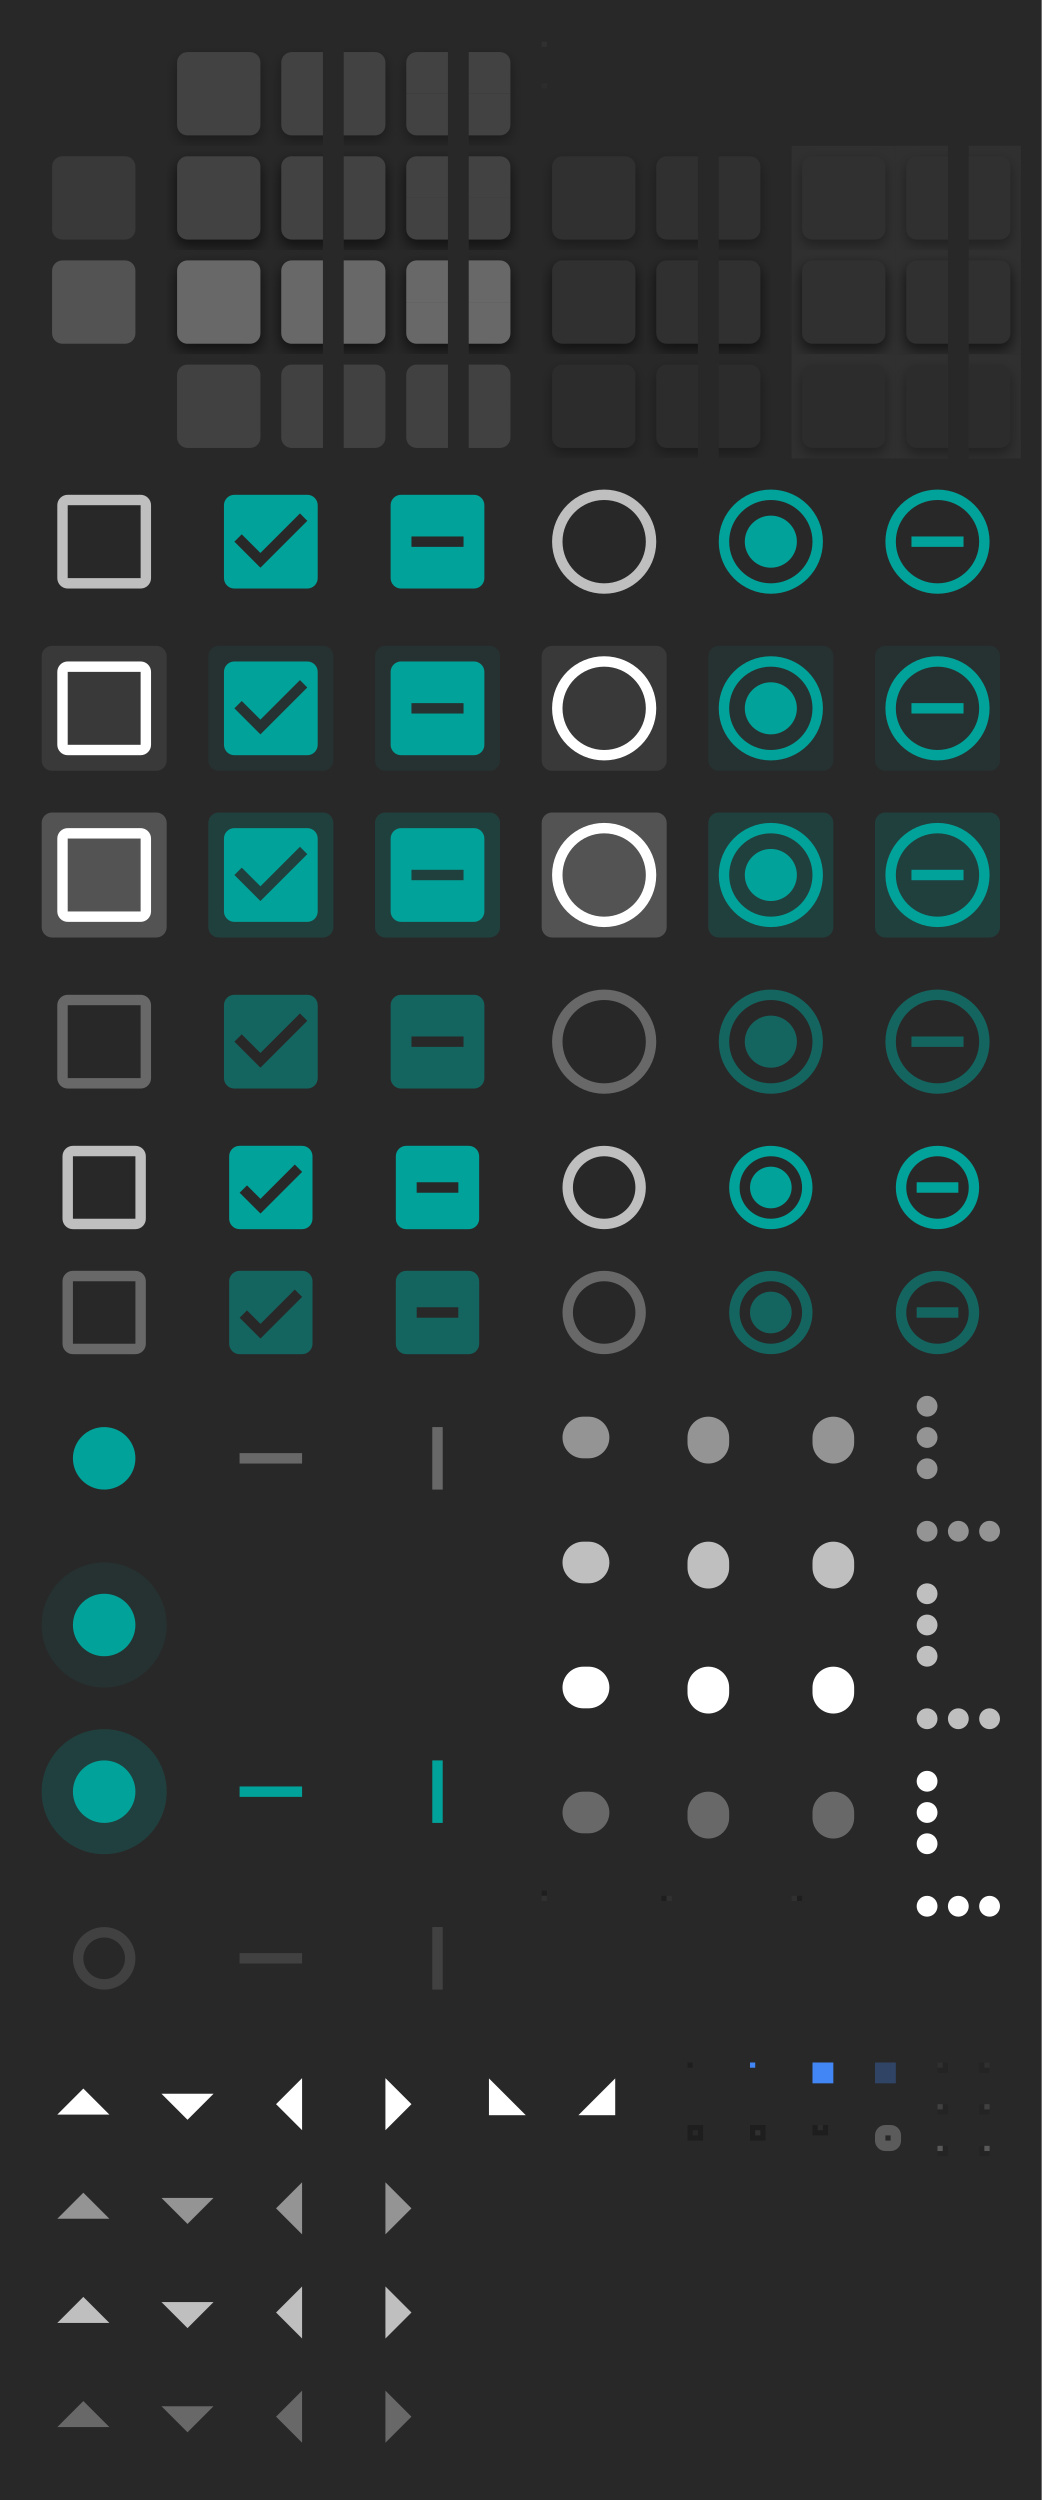
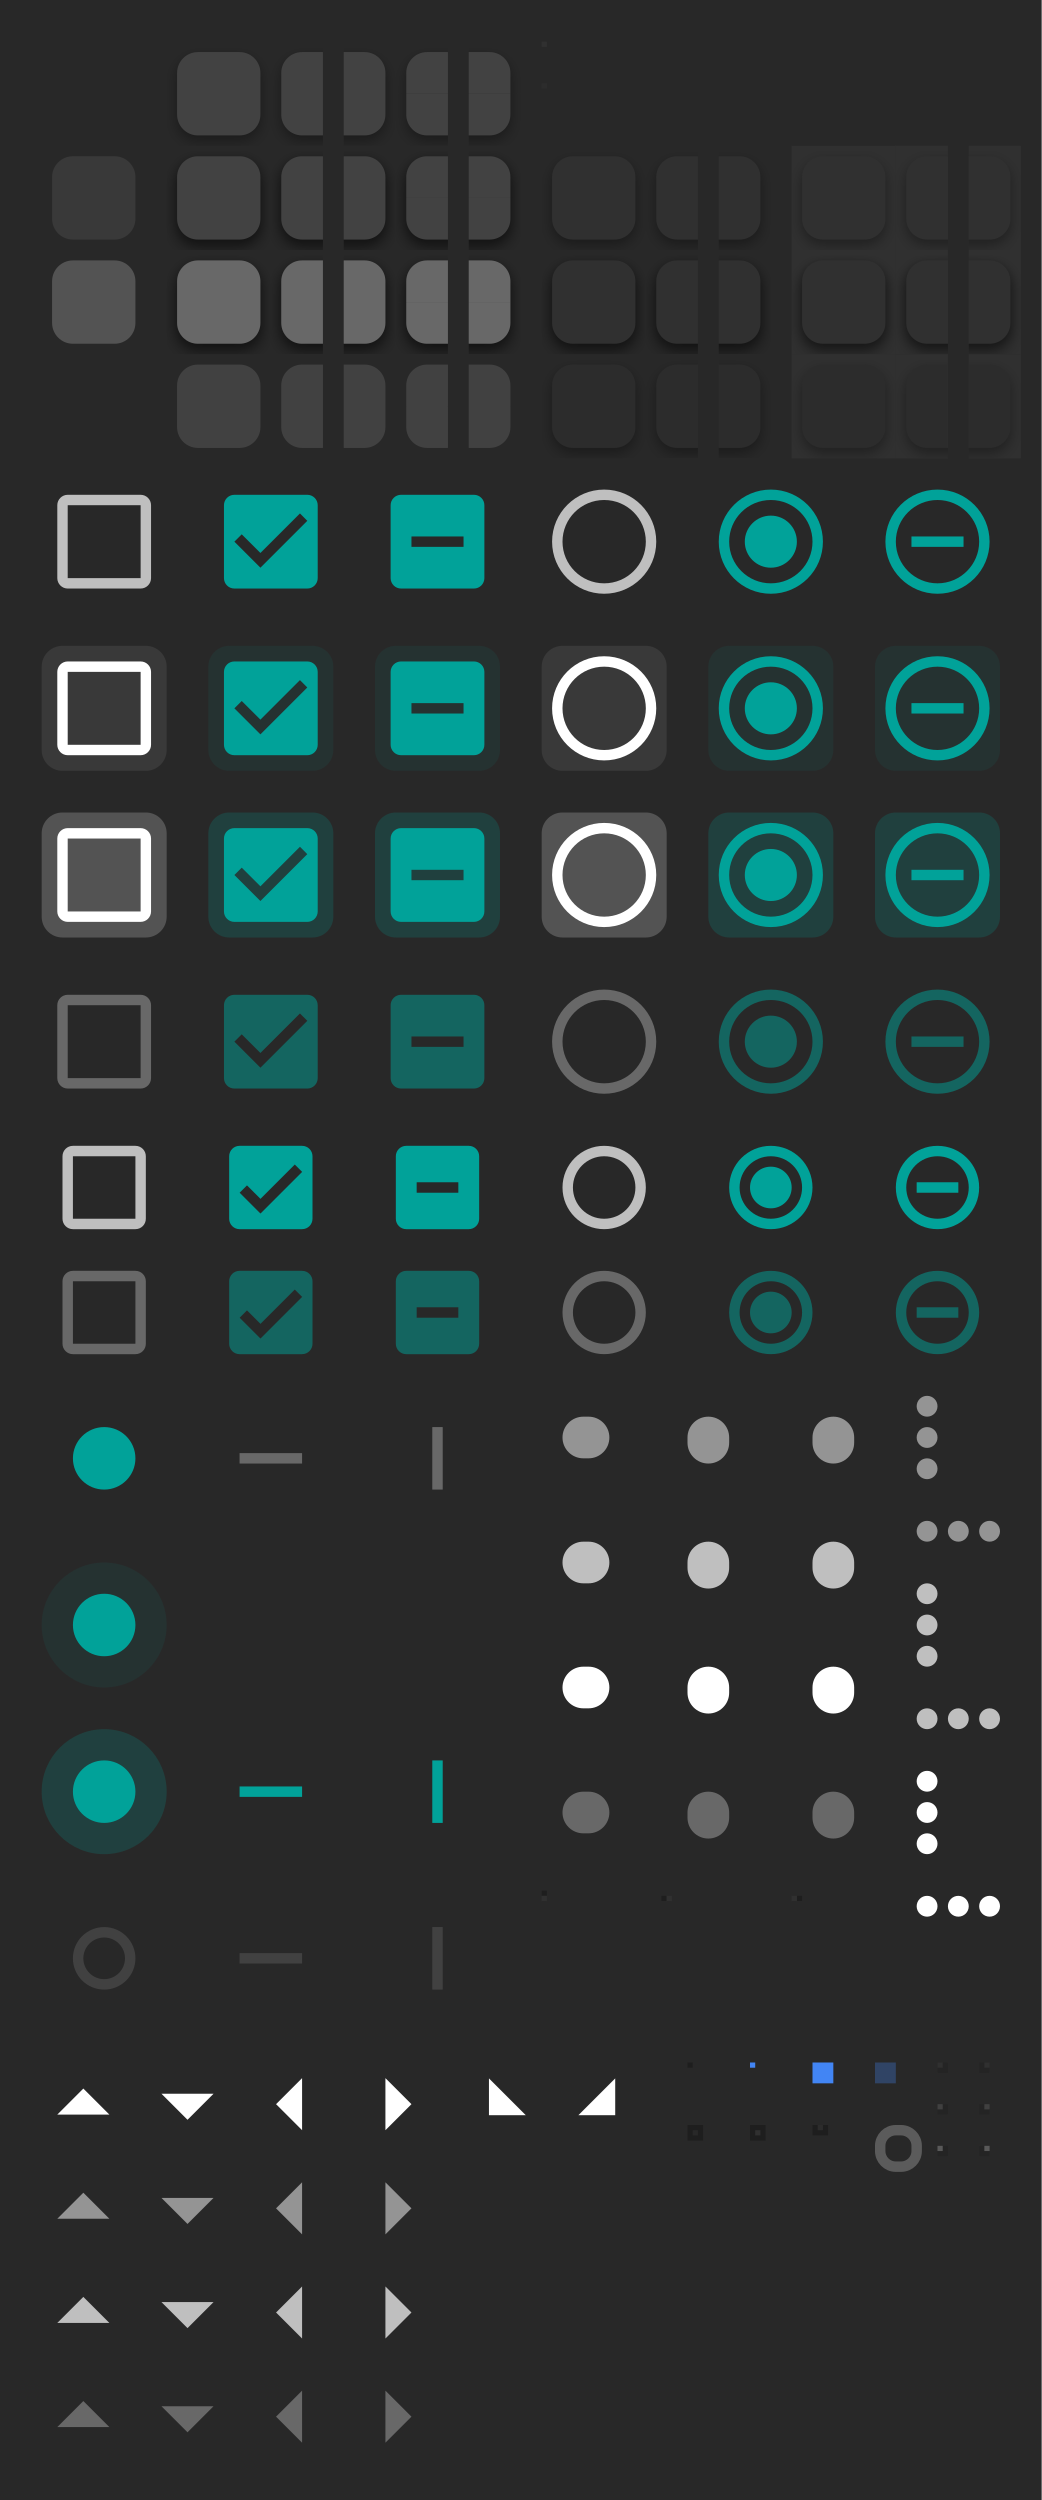
<svg xmlns="http://www.w3.org/2000/svg" xmlns:xlink="http://www.w3.org/1999/xlink" width="200" height="480" viewBox="0 0 200 480">
  <rect width="200" height="480" fill="url(#color-bg)" />
  <defs>
    <linearGradient id="color-fg">
      <stop stop-color="#FFFFFF" />
    </linearGradient>
    <linearGradient id="color-fg-disabled">
      <stop stop-color="#FFFFFF" stop-opacity="0.5" />
    </linearGradient>
    <linearGradient id="color-fg-secondary">
      <stop stop-color="#FFFFFF" stop-opacity="0.7" />
    </linearGradient>
    <linearGradient id="color-fg-secondary-disabled">
      <stop stop-color="#FFFFFF" stop-opacity="0.3" />
    </linearGradient>
    <linearGradient id="color-divider">
      <stop stop-color="#FFFFFF" stop-opacity="0.12" />
    </linearGradient>
    <linearGradient id="color-primary">
      <stop stop-color="#4285F4" />
    </linearGradient>
    <linearGradient id="color-secondary">
      <stop stop-color="#01A299" />
    </linearGradient>
    <linearGradient id="color-secondary-disabled">
      <stop stop-color="#01A299" stop-opacity="0.5" />
    </linearGradient>
    <linearGradient id="color-bg">
      <stop stop-color="#282828" />
    </linearGradient>
    <linearGradient id="color-bg-lighter">
      <stop stop-color="#424242" />
    </linearGradient>
    <linearGradient id="color-base">
      <stop stop-color="#303030" />
    </linearGradient>
    <linearGradient id="color-base-alt">
      <stop stop-color="#2C2C2C" />
    </linearGradient>
    <linearGradient id="color-border">
      <stop stop-color="#000000" stop-opacity="0.26" />
    </linearGradient>
    <filter id="1" color-interpolation-filters="sRGB" x="0" y="0" width="1" height="1">
      <feFlood flood-color="#000000" flood-opacity="0.12" result="flood" />
      <feComposite operator="in" in="flood" in2="SourceGraphic" result="composite1" />
      <feGaussianBlur stdDeviation="1.5" in="composite1" result="blur" />
      <feOffset dx="0" dy="1" result="offset" />
      <feComposite in="SourceGraphic" in2="offset" result="fbSourceGraphic" />
      <feFlood flood-color="#000000" flood-opacity="0.24" result="flood" />
      <feComposite operator="in" in="flood" in2="fbSourceGraphic" result="composite1" />
      <feGaussianBlur stdDeviation="1" in="composite1" result="blur" />
      <feOffset dx="0" dy="1" result="offset" />
      <feComposite in="fbSourceGraphic" in2="offset" result="composite2" />
    </filter>
    <rect id="1x1" width="1" height="1" />
    <rect id="2x2" width="2" height="2" />
    <rect id="4x4" width="4" height="4" />
    <rect id="16x16" width="16" height="16" opacity="0" />
    <rect id="17x17" width="17" height="17" opacity="0" />
    <rect id="24x24" width="24" height="24" opacity="0" />
    <clipPath id="left">
      <rect width="10" height="20" />
    </clipPath>
    <clipPath id="right">
      <rect width="10" height="20" x="10" />
    </clipPath>
    <clipPath id="left-top">
      <rect width="10" height="10" />
    </clipPath>
    <clipPath id="left-bottom">
      <rect width="10" height="10" y="10" />
    </clipPath>
    <clipPath id="right-top">
      <rect width="10" height="10" x="10" />
    </clipPath>
    <clipPath id="right-bottom">
      <rect width="10" height="10" x="10" y="10" />
    </clipPath>
    <g id="base-box">
      <rect width="20" height="20" opacity="0" />
-       <rect x="2" y="2" width="16" height="16" rx="2" ry="2" />
+       <rect x="2" y="2" width="16" height="16" rx="4" />
    </g>
    <use xlink:href="#base-box" id="base-flat-button" fill="url(#color-fg)" opacity="0" />
    <use xlink:href="#base-box" id="base-flat-button-hover" fill="url(#color-fg)" opacity="0.08" />
    <use xlink:href="#base-box" id="base-flat-button-active" fill="url(#color-fg)" opacity="0.2" />
    <use xlink:href="#base-box" id="base-flat-button-disabled" fill="url(#color-fg)" opacity="0" />
    <use xlink:href="#base-box" id="base-button" fill="url(#color-bg-lighter)" filter="url(#1)" />
    <use xlink:href="#base-button" id="base-button-hover" filter="url(#1)" />
    <g id="base-button-active">
      <use xlink:href="#base-button-hover" />
      <use xlink:href="#base-flat-button-active" />
    </g>
    <use xlink:href="#base-box" id="base-button-disabled" fill="url(#color-divider)" />
    <use xlink:href="#1x1" id="base-entry-background" fill="url(#color-base)" />
    <use xlink:href="#1x1" id="base-entry-background-disabled" fill="url(#color-base-alt)" />
    <use xlink:href="#base-box" id="base-entry-box" fill="url(#color-base)" filter="url(#1)" />
    <use xlink:href="#base-entry-box" id="base-entry-box-active" filter="url(#1)" />
    <use xlink:href="#base-box" id="base-entry-box-disabled" fill="url(#color-base-alt)" filter="url(#1)" />
    <rect id="background-fill" width="20" height="20" />
    <g id="base-entry">
      <use xlink:href="#background-fill" />
      <use xlink:href="#base-entry-box" />
    </g>
    <g id="base-entry-active">
      <use xlink:href="#background-fill" />
      <use xlink:href="#base-entry-box-active" />
    </g>
    <g id="base-entry-disabled">
      <use xlink:href="#background-fill" />
      <use xlink:href="#base-entry-box-disabled" />
    </g>
    <use clip-path="url(#left)" xlink:href="#base-button" id="base-combo-rtl-button" />
    <use clip-path="url(#left)" xlink:href="#base-button-hover" id="base-combo-rtl-button-hover" />
    <use clip-path="url(#left)" xlink:href="#base-button-active" id="base-combo-rtl-button-active" />
    <use clip-path="url(#left)" xlink:href="#base-button-disabled" id="base-combo-rtl-button-disabled" />
    <use clip-path="url(#right)" xlink:href="#base-button" id="base-combo-ltr-button" />
    <use clip-path="url(#right)" xlink:href="#base-button-hover" id="base-combo-ltr-button-hover" />
    <use clip-path="url(#right)" xlink:href="#base-button-active" id="base-combo-ltr-button-active" />
    <use clip-path="url(#right)" xlink:href="#base-button-disabled" id="base-combo-ltr-button-disabled" />
    <use clip-path="url(#left-top)" xlink:href="#base-button" id="base-spin-rtl-up" />
    <use clip-path="url(#left-top)" xlink:href="#base-button-hover" id="base-spin-rtl-up-hover" />
    <use clip-path="url(#left-top)" xlink:href="#base-button-active" id="base-spin-rtl-up-active" />
    <use clip-path="url(#left-top)" xlink:href="#base-button-disabled" id="base-spin-rtl-up-disabled" />
    <use clip-path="url(#left-bottom)" xlink:href="#base-button" id="base-spin-rtl-down" />
    <use clip-path="url(#left-bottom)" xlink:href="#base-button-hover" id="base-spin-rtl-down-hover" />
    <use clip-path="url(#left-bottom)" xlink:href="#base-button-active" id="base-spin-rtl-down-active" />
    <use clip-path="url(#left-bottom)" xlink:href="#base-button-disabled" id="base-spin-rtl-down-disabled" />
    <use clip-path="url(#right-top)" xlink:href="#base-button" id="base-spin-ltr-up" />
    <use clip-path="url(#right-top)" xlink:href="#base-button-hover" id="base-spin-ltr-up-hover" />
    <use clip-path="url(#right-top)" xlink:href="#base-button-active" id="base-spin-ltr-up-active" />
    <use clip-path="url(#right-top)" xlink:href="#base-button-disabled" id="base-spin-ltr-up-disabled" />
    <use clip-path="url(#right-bottom)" xlink:href="#base-button" id="base-spin-ltr-down" />
    <use clip-path="url(#right-bottom)" xlink:href="#base-button-hover" id="base-spin-ltr-down-hover" />
    <use clip-path="url(#right-bottom)" xlink:href="#base-button-active" id="base-spin-ltr-down-active" />
    <use clip-path="url(#right-bottom)" xlink:href="#base-button-disabled" id="base-spin-ltr-down-disabled" />
    <use clip-path="url(#left)" xlink:href="#base-entry" id="base-combo-ltr-entry" />
    <use clip-path="url(#left)" xlink:href="#base-entry-active" id="base-combo-ltr-entry-active" />
    <use clip-path="url(#left)" xlink:href="#base-entry-disabled" id="base-combo-ltr-entry-disabled" />
    <use clip-path="url(#right)" xlink:href="#base-entry" id="base-combo-rtl-entry" />
    <use clip-path="url(#right)" xlink:href="#base-entry-active" id="base-combo-rtl-entry-active" />
    <use clip-path="url(#right)" xlink:href="#base-entry-disabled" id="base-combo-rtl-entry-disabled" />
    <path id="checkbox-unchecked-path" d="M19 5v14H5V5h14m0-2H5c-1.1 0-2 .9-2 2v14c0 1.1.9 2 2 2h14c1.1 0 2-.9 2-2V5c0-1.1-.9-2-2-2z" />
    <path id="checkbox-checked-path" d="M19 3H5c-1.11 0-2 .9-2 2v14c0 1.1.89 2 2 2h14c1.11 0 2-.9 2-2V5c0-1.1-.89-2-2-2zm-9 14l-5-5 1.41-1.41L10 14.17l7.59-7.59L19 8l-9 9z" />
    <path id="checkbox-mixed-path" d="M19 3H5c-1.1 0-2 .9-2 2v14c0 1.1.9 2 2 2h14c1.1 0 2-.9 2-2V5c0-1.1-.9-2-2-2zm-2 10H7v-2h10v2z" />
    <path id="radio-unchecked-path" d="M12 2C6.48 2 2 6.48 2 12s4.48 10 10 10 10-4.48 10-10S17.52 2 12 2zm0 18c-4.42 0-8-3.58-8-8s3.58-8 8-8 8 3.58 8 8-3.58 8-8 8z" />
    <path id="radio-checked-path" d="M12 7c-2.76 0-5 2.24-5 5s2.24 5 5 5 5-2.24 5-5-2.24-5-5-5zm0-5C6.48 2 2 6.48 2 12s4.48 10 10 10 10-4.48 10-10S17.52 2 12 2zm0 18c-4.42 0-8-3.58-8-8s3.58-8 8-8 8 3.58 8 8-3.58 8-8 8z" />
    <path id="radio-mixed-path" d="M7 11v2h10v-2H7zm5-9C6.48 2 2 6.48 2 12s4.48 10 10 10 10-4.48 10-10S17.52 2 12 2zm0 18c-4.41 0-8-3.59-8-8s3.59-8 8-8 8 3.59 8 8-3.59 8-8 8z" />
    <path id="menu-checkbox-unchecked-path" d="M2 0a2 2 0 0 0-2 2v12a2 2 0 0 0 2 2h12a2 2 0 0 0 2-2V2a2 2 0 0 0-2-2H2zm0 2h12v12H2V2z" />
    <path id="menu-checkbox-checked-path" d="M2 0a2 2 0 0 0-2 2v12a2 2 0 0 0 2 2h12a2 2 0 0 0 2-2V2a2 2 0 0 0-2-2H2zm10.6 3.59L14.01 5l-8 8-4-4 1.41-1.41 2.59 2.59 6.59-6.59z" />
    <path id="menu-checkbox-mixed-path" d="M2 0a2 2 0 0 0-2 2v12a2 2 0 0 0 2 2h12a2 2 0 0 0 2-2V2a2 2 0 0 0-2-2H2zm2 7h8v2H4V7z" />
    <path id="menu-radio-unchecked-path" d="M8 0a8 8 0 0 0-8 8 8 8 0 0 0 8 8 8 8 0 0 0 8-8 8 8 0 0 0-8-8zm0 2a6 6 0 0 1 6 6 6 6 0 0 1-6 6 6 6 0 0 1-6-6 6 6 0 0 1 6-6z" />
    <path id="menu-radio-checked-path" d="M8 0a8 8 0 0 0-8 8 8 8 0 0 0 8 8 8 8 0 0 0 8-8 8 8 0 0 0-8-8zm0 2a6 6 0 0 1 6 6 6 6 0 0 1-6 6 6 6 0 0 1-6-6 6 6 0 0 1 6-6zm0 2a4 4 0 0 0-4 4 4 4 0 0 0 4 4 4 4 0 0 0 4-4 4 4 0 0 0-4-4z" />
    <path id="menu-radio-mixed-path" d="M8 0a8 8 0 0 0-8 8 8 8 0 0 0 8 8 8 8 0 0 0 8-8 8 8 0 0 0-8-8zm0 2a6 6 0 0 1 6 6 6 6 0 0 1-6 6 6 6 0 0 1-6-6 6 6 0 0 1 6-6zM4 7v2h8V7H4z" />
-     <rect id="button-fill" width="24" height="24" rx="2" ry="2" />
+     <rect id="button-fill" width="24" height="24" rx="4" />
    <g id="base-checkbox-unchecked">
      <use xlink:href="#button-fill" />
      <use xlink:href="#checkbox-unchecked-path" fill-opacity="1" />
    </g>
    <g id="base-checkbox-checked">
      <use xlink:href="#button-fill" />
      <use xlink:href="#checkbox-checked-path" fill-opacity="1" />
    </g>
    <g id="base-checkbox-mixed">
      <use xlink:href="#button-fill" />
      <use xlink:href="#checkbox-mixed-path" fill-opacity="1" />
    </g>
    <g id="base-radio-unchecked">
      <use xlink:href="#button-fill" />
      <use xlink:href="#radio-unchecked-path" fill-opacity="1" />
    </g>
    <g id="base-radio-checked">
      <use xlink:href="#button-fill" />
      <use xlink:href="#radio-checked-path" fill-opacity="1" />
    </g>
    <g id="base-radio-mixed">
      <use xlink:href="#button-fill" />
      <use xlink:href="#radio-mixed-path" fill-opacity="1" />
    </g>
    <g id="base-menu-checkbox-unchecked">
      <use xlink:href="#16x16" />
      <use xlink:href="#menu-checkbox-unchecked-path" />
    </g>
    <g id="base-menu-checkbox-checked">
      <use xlink:href="#16x16" />
      <use xlink:href="#menu-checkbox-checked-path" />
    </g>
    <g id="base-menu-checkbox-mixed">
      <use xlink:href="#16x16" />
      <use xlink:href="#menu-checkbox-mixed-path" />
    </g>
    <g id="base-menu-radio-unchecked">
      <use xlink:href="#16x16" />
      <use xlink:href="#menu-radio-unchecked-path" />
    </g>
    <g id="base-menu-radio-checked">
      <use xlink:href="#16x16" />
      <use xlink:href="#menu-radio-checked-path" />
    </g>
    <g id="base-menu-radio-mixed">
      <use xlink:href="#16x16" />
      <use xlink:href="#menu-radio-mixed-path" />
    </g>
    <g id="base-scale-slider">
      <circle cx="12" cy="12" r="12" opacity="0" />
      <circle cx="12" cy="12" r="6" fill="url(#color-secondary)" />
    </g>
    <g id="base-scale-slider-hover">
      <circle cx="12" cy="12" r="12" fill="url(#color-secondary)" opacity="0.08" />
      <circle cx="12" cy="12" r="6" fill="url(#color-secondary)" />
    </g>
    <g id="base-scale-slider-active">
      <circle cx="12" cy="12" r="12" fill="url(#color-secondary)" opacity="0.2" />
      <circle cx="12" cy="12" r="6" fill="url(#color-secondary)" />
    </g>
    <g id="base-scale-slider-disabled">
      <circle cx="12" cy="12" r="12" opacity="0" />
      <circle cx="12" cy="12" r="6" fill="url(#color-bg)" />
      <circle cx="12" cy="12" r="5" fill="none" stroke="url(#color-divider)" stroke-width="2" />
    </g>
    <g id="base-scale-horz-trough">
      <use xlink:href="#24x24" />
      <rect width="12" height="2" x="6" y="11" />
    </g>
    <g id="base-scale-vert-trough">
      <use xlink:href="#24x24" />
      <rect width="2" height="12" x="11" y="6" />
    </g>
    <g id="base-scrollbar-horz-slider">
      <use xlink:href="#17x17" y="-1" />
-       <rect width="9" height="8" x="4" y="4" ry="4" />
+       <rect width="9" height="8" x="4" y="4" rx="4" />
    </g>
    <g id="base-scrollbar-horz-trough">
      <use xlink:href="#base-border" y="-1" />
      <use xlink:href="#base-entry-background" />
    </g>
    <use xlink:href="#base-scrollbar-horz-slider" id="base-scrollbar-vert-ltr-slider" transform="rotate(-90 8.5 8.5)" />
    <use xlink:href="#base-scrollbar-horz-trough" id="base-scrollbar-vert-ltr-trough" transform="rotate(-90 0.5 0.5)" />
    <use xlink:href="#base-scrollbar-horz-slider" id="base-scrollbar-vert-rtl-slider" transform="rotate(90 8 8)" />
    <use xlink:href="#base-scrollbar-horz-trough" id="base-scrollbar-vert-rtl-trough" transform="rotate(90 0.5 0.5)" />
    <g id="base-handle-horz">
      <circle cx="2" cy="2" r="2" />
      <circle cx="8" cy="2" r="2" />
      <circle cx="14" cy="2" r="2" />
    </g>
    <use xlink:href="#base-handle-horz" id="base-handle-vert" transform="rotate(90 2 2)" />
    <path id="pan-path" d="M13 6l-5 5-5-5z" />
    <g id="base-pan-down">
      <use xlink:href="#16x16" />
      <use xlink:href="#pan-path" />
    </g>
    <g id="base-pan-up">
      <use xlink:href="#16x16" />
      <use xlink:href="#pan-path" transform="rotate(180 8 8)" />
    </g>
    <g id="base-pan-left">
      <use xlink:href="#16x16" />
      <use xlink:href="#pan-path" transform="rotate(90 8 8)" />
    </g>
    <g id="base-pan-right">
      <use xlink:href="#16x16" />
      <use xlink:href="#pan-path" transform="rotate(-90 8 8)" />
    </g>
    <g id="base-pan-left-semi">
      <use xlink:href="#16x16" />
      <use xlink:href="#pan-path" transform="rotate(45 8 8)" />
    </g>
    <g id="base-pan-right-semi">
      <use xlink:href="#16x16" />
      <use xlink:href="#pan-path" transform="rotate(-45 8 8)" />
    </g>
    <use xlink:href="#1x1" id="base-border" fill="url(#color-border)" />
    <use xlink:href="#1x1" id="base-tab" fill="url(#color-primary)" />
    <use xlink:href="#4x4" id="base-progressbar-progress" fill="url(#color-primary)" />
    <g id="base-progressbar-trough">
      <use xlink:href="#4x4" fill="url(#color-bg)" />
      <use xlink:href="#base-progressbar-progress" opacity="0.3" />
    </g>
    <rect id="base-frame" x="0.5" y="0.5" width="2" height="2" fill="none" stroke="url(#color-border)" stroke-width="1" />
    <g id="base-frame-notebook">
      <rect width="3" height="3" fill="url(#color-border)" />
      <use xlink:href="#1x1" x="1" y="1" fill="url(#color-base)" />
    </g>
    <g id="base-frame-inline">
      <rect width="3" height="2" fill="url(#color-border)" />
      <use xlink:href="#1x1" x="1" fill="url(#color-base-alt)" />
    </g>
-     <rect id="base-focus" x="1" y="1" width="3" height="3" rx="1" ry="1" fill="none" stroke="url(#color-fg)" stroke-width="2" opacity="0.24" />
+     <rect id="base-focus" x="1" y="1" width="7" height="7" rx="3" fill="none" stroke="url(#color-fg)" stroke-width="2" opacity="0.24" />
    <g id="base-treeview-ltr-button">
      <use xlink:href="#2x2" fill="url(#color-base)" />
      <use xlink:href="#2x2" fill="url(#color-border)" />
      <use xlink:href="#1x1" fill="url(#color-base)" />
    </g>
    <g id="base-treeview-ltr-button-hover">
      <use xlink:href="#base-treeview-ltr-button" />
      <use xlink:href="#1x1" fill="url(#color-fg)" opacity="0.08" />
    </g>
    <g id="base-treeview-ltr-button-active">
      <use xlink:href="#base-treeview-ltr-button" />
      <use xlink:href="#1x1" fill="url(#color-fg)" opacity="0.2" />
    </g>
    <use xlink:href="#base-treeview-ltr-button" id="base-treeview-rtl-button" transform="scale(-1 1)" />
    <use xlink:href="#base-treeview-ltr-button-hover" id="base-treeview-rtl-button-hover" transform="scale(-1 1)" />
    <use xlink:href="#base-treeview-ltr-button-active" id="base-treeview-rtl-button-active" transform="scale(-1 1)" />
  </defs>
  <use x="8" y="8" xlink:href="#base-flat-button" id="flat-button" />
  <use x="8" y="28" xlink:href="#base-flat-button-hover" id="flat-button-hover" />
  <use x="8" y="48" xlink:href="#base-flat-button-active" id="flat-button-active" />
  <use x="8" y="68" xlink:href="#base-flat-button-disabled" id="flat-button-disabled" />
  <use x="32" y="8" xlink:href="#base-button" id="button" />
  <use x="32" y="28" xlink:href="#base-button-hover" id="button-hover" />
  <use x="32" y="48" xlink:href="#base-button-active" id="button-active" />
  <use x="32" y="68" xlink:href="#base-button-disabled" id="button-disabled" />
  <use x="52" y="8" xlink:href="#base-combo-rtl-button" id="combo-rtl-button" />
  <use x="52" y="28" xlink:href="#base-combo-rtl-button-hover" id="combo-rtl-button-hover" />
  <use x="52" y="48" xlink:href="#base-combo-rtl-button-active" id="combo-rtl-button-active" />
  <use x="52" y="68" xlink:href="#base-combo-rtl-button-disabled" id="combo-rtl-button-disabled" />
  <use x="56" y="8" xlink:href="#base-combo-ltr-button" id="combo-ltr-button" />
  <use x="56" y="28" xlink:href="#base-combo-ltr-button-hover" id="combo-ltr-button-hover" />
  <use x="56" y="48" xlink:href="#base-combo-ltr-button-active" id="combo-ltr-button-active" />
  <use x="56" y="68" xlink:href="#base-combo-ltr-button-disabled" id="combo-ltr-button-disabled" />
  <use x="76" y="8" xlink:href="#base-spin-rtl-up" id="spin-rtl-up" />
  <use x="76" y="28" xlink:href="#base-spin-rtl-up-hover" id="spin-rtl-up-hover" />
  <use x="76" y="48" xlink:href="#base-spin-rtl-up-active" id="spin-rtl-up-active" />
  <use x="76" y="68" xlink:href="#base-spin-rtl-up-disabled" id="spin-rtl-up-disabled" />
  <use x="76" y="8" xlink:href="#base-spin-rtl-down" id="spin-rtl-down" />
  <use x="76" y="28" xlink:href="#base-spin-rtl-down-hover" id="spin-rtl-down-hover" />
  <use x="76" y="48" xlink:href="#base-spin-rtl-down-active" id="spin-rtl-down-active" />
  <use x="76" y="68" xlink:href="#base-spin-rtl-down-disabled" id="spin-rtl-down-disabled" />
  <use x="80" y="8" xlink:href="#base-spin-ltr-up" id="spin-ltr-up" />
  <use x="80" y="28" xlink:href="#base-spin-ltr-up-hover" id="spin-ltr-up-hover" />
  <use x="80" y="48" xlink:href="#base-spin-ltr-up-active" id="spin-ltr-up-active" />
  <use x="80" y="68" xlink:href="#base-spin-ltr-up-disabled" id="spin-ltr-up-disabled" />
  <use x="80" y="8" xlink:href="#base-spin-ltr-down" id="spin-ltr-down" />
  <use x="80" y="28" xlink:href="#base-spin-ltr-down-hover" id="spin-ltr-down-hover" />
  <use x="80" y="48" xlink:href="#base-spin-ltr-down-active" id="spin-ltr-down-active" />
  <use x="80" y="68" xlink:href="#base-spin-ltr-down-disabled" id="spin-ltr-down-disabled" />
  <use x="104" y="8" xlink:href="#base-entry-background" id="entry-background" />
  <use x="104" y="16" xlink:href="#base-entry-background-disabled" id="entry-background-disabled" />
  <use x="104" y="28" xlink:href="#base-entry" fill="url(#color-bg)" id="entry" />
  <use x="104" y="48" xlink:href="#base-entry-active" fill="url(#color-bg)" id="entry-active" />
  <use x="104" y="68" xlink:href="#base-entry-disabled" fill="url(#color-bg)" id="entry-disabled" />
  <use x="124" y="28" xlink:href="#base-combo-ltr-entry" fill="url(#color-bg)" id="combo-ltr-entry" />
  <use x="124" y="48" xlink:href="#base-combo-ltr-entry-active" fill="url(#color-bg)" id="combo-ltr-entry-active" />
  <use x="124" y="68" xlink:href="#base-combo-ltr-entry-disabled" fill="url(#color-bg)" id="combo-ltr-entry-disabled" />
  <use x="128" y="28" xlink:href="#base-combo-rtl-entry" fill="url(#color-bg)" id="combo-rtl-entry" />
  <use x="128" y="48" xlink:href="#base-combo-rtl-entry-active" fill="url(#color-bg)" id="combo-rtl-entry-active" />
  <use x="128" y="68" xlink:href="#base-combo-rtl-entry-disabled" fill="url(#color-bg)" id="combo-rtl-entry-disabled" />
  <use x="152" y="28" xlink:href="#base-entry" fill="url(#color-base)" id="notebook-entry" />
  <use x="152" y="48" xlink:href="#base-entry-active" fill="url(#color-base)" id="notebook-entry-active" />
  <use x="152" y="68" xlink:href="#base-entry-disabled" fill="url(#color-base)" id="notebook-entry-disabled" />
  <use x="172" y="28" xlink:href="#base-combo-ltr-entry" fill="url(#color-base)" id="notebook-combo-ltr-entry" />
  <use x="172" y="48" xlink:href="#base-combo-ltr-entry-active" fill="url(#color-base)" id="notebook-combo-ltr-entry-active" />
  <use x="172" y="68" xlink:href="#base-combo-ltr-entry-disabled" fill="url(#color-base)" id="notebook-combo-ltr-entry-disabled" />
  <use x="176" y="28" xlink:href="#base-combo-rtl-entry" fill="url(#color-base)" id="notebook-combo-rtl-entry" />
  <use x="176" y="48" xlink:href="#base-combo-rtl-entry-active" fill="url(#color-base)" id="notebook-combo-rtl-entry-active" />
  <use x="176" y="68" xlink:href="#base-combo-rtl-entry-disabled" fill="url(#color-base)" id="notebook-combo-rtl-entry-disabled" />
  <use x="8" y="92" xlink:href="#base-checkbox-unchecked" fill="url(#color-fg-secondary)" fill-opacity="0" id="checkbox-unchecked" />
  <use x="8" y="124" xlink:href="#base-checkbox-unchecked" fill="url(#color-fg)" fill-opacity="0.08" id="checkbox-unchecked-hover" />
  <use x="8" y="156" xlink:href="#base-checkbox-unchecked" fill="url(#color-fg)" fill-opacity="0.2" id="checkbox-unchecked-active" />
  <use x="8" y="188" xlink:href="#base-checkbox-unchecked" fill="url(#color-fg-secondary-disabled)" fill-opacity="0" id="checkbox-unchecked-disabled" />
  <use x="40" y="92" xlink:href="#base-checkbox-checked" fill="url(#color-secondary)" fill-opacity="0" id="checkbox-checked" />
  <use x="40" y="124" xlink:href="#base-checkbox-checked" fill="url(#color-secondary)" fill-opacity="0.08" id="checkbox-checked-hover" />
  <use x="40" y="156" xlink:href="#base-checkbox-checked" fill="url(#color-secondary)" fill-opacity="0.2" id="checkbox-checked-active" />
  <use x="40" y="188" xlink:href="#base-checkbox-checked" fill="url(#color-secondary-disabled)" fill-opacity="0" id="checkbox-checked-disabled" />
  <use x="72" y="92" xlink:href="#base-checkbox-mixed" fill="url(#color-secondary)" fill-opacity="0" id="checkbox-mixed" />
  <use x="72" y="124" xlink:href="#base-checkbox-mixed" fill="url(#color-secondary)" fill-opacity="0.08" id="checkbox-mixed-hover" />
  <use x="72" y="156" xlink:href="#base-checkbox-mixed" fill="url(#color-secondary)" fill-opacity="0.2" id="checkbox-mixed-active" />
  <use x="72" y="188" xlink:href="#base-checkbox-mixed" fill="url(#color-secondary-disabled)" fill-opacity="0" id="checkbox-mixed-disabled" />
  <use x="104" y="92" xlink:href="#base-radio-unchecked" fill="url(#color-fg-secondary)" fill-opacity="0" id="radio-unchecked" />
  <use x="104" y="124" xlink:href="#base-radio-unchecked" fill="url(#color-fg)" fill-opacity="0.08" id="radio-unchecked-hover" />
  <use x="104" y="156" xlink:href="#base-radio-unchecked" fill="url(#color-fg)" fill-opacity="0.2" id="radio-unchecked-active" />
  <use x="104" y="188" xlink:href="#base-radio-unchecked" fill="url(#color-fg-secondary-disabled)" fill-opacity="0" id="radio-unchecked-disabled" />
  <use x="136" y="92" xlink:href="#base-radio-checked" fill="url(#color-secondary)" fill-opacity="0" id="radio-checked" />
  <use x="136" y="124" xlink:href="#base-radio-checked" fill="url(#color-secondary)" fill-opacity="0.08" id="radio-checked-hover" />
  <use x="136" y="156" xlink:href="#base-radio-checked" fill="url(#color-secondary)" fill-opacity="0.2" id="radio-checked-active" />
  <use x="136" y="188" xlink:href="#base-radio-checked" fill="url(#color-secondary-disabled)" fill-opacity="0" id="radio-checked-disabled" />
  <use x="168" y="92" xlink:href="#base-radio-mixed" fill="url(#color-secondary)" fill-opacity="0" id="radio-mixed" />
  <use x="168" y="124" xlink:href="#base-radio-mixed" fill="url(#color-secondary)" fill-opacity="0.08" id="radio-mixed-hover" />
  <use x="168" y="156" xlink:href="#base-radio-mixed" fill="url(#color-secondary)" fill-opacity="0.2" id="radio-mixed-active" />
  <use x="168" y="188" xlink:href="#base-radio-mixed" fill="url(#color-secondary-disabled)" fill-opacity="0" id="radio-mixed-disabled" />
  <use x="12" y="220" xlink:href="#base-menu-checkbox-unchecked" fill="url(#color-fg-secondary)" id="menu-checkbox-unchecked" />
  <use x="12" y="244" xlink:href="#base-menu-checkbox-unchecked" fill="url(#color-fg-secondary-disabled)" id="menu-checkbox-unchecked-disabled" />
  <use x="44" y="220" xlink:href="#base-menu-checkbox-checked" fill="url(#color-secondary)" id="menu-checkbox-checked" />
  <use x="44" y="244" xlink:href="#base-menu-checkbox-checked" fill="url(#color-secondary-disabled)" id="menu-checkbox-checked-disabled" />
  <use x="76" y="220" xlink:href="#base-menu-checkbox-mixed" fill="url(#color-secondary)" id="menu-checkbox-mixed" />
  <use x="76" y="244" xlink:href="#base-menu-checkbox-mixed" fill="url(#color-secondary-disabled)" id="menu-checkbox-mixed-disabled" />
  <use x="108" y="220" xlink:href="#base-menu-radio-unchecked" fill="url(#color-fg-secondary)" id="menu-radio-unchecked" />
  <use x="108" y="244" xlink:href="#base-menu-radio-unchecked" fill="url(#color-fg-secondary-disabled)" id="menu-radio-unchecked-disabled" />
  <use x="140" y="220" xlink:href="#base-menu-radio-checked" fill="url(#color-secondary)" id="menu-radio-checked" />
  <use x="140" y="244" xlink:href="#base-menu-radio-checked" fill="url(#color-secondary-disabled)" id="menu-radio-checked-disabled" />
  <use x="172" y="220" xlink:href="#base-menu-radio-mixed" fill="url(#color-secondary)" id="menu-radio-mixed" />
  <use x="172" y="244" xlink:href="#base-menu-radio-mixed" fill="url(#color-secondary-disabled)" id="menu-radio-mixed-disabled" />
  <use x="8" y="268" xlink:href="#base-scale-slider" id="scale-slider" />
  <use x="8" y="300" xlink:href="#base-scale-slider-hover" id="scale-slider-hover" />
  <use x="8" y="332" xlink:href="#base-scale-slider-active" id="scale-slider-active" />
  <use x="8" y="364" xlink:href="#base-scale-slider-disabled" id="scale-slider-disabled" />
  <use x="40" y="268" xlink:href="#base-scale-horz-trough" fill="url(#color-fg-secondary-disabled)" id="scale-horz-trough" />
  <use x="40" y="332" xlink:href="#base-scale-horz-trough" fill="url(#color-secondary)" id="scale-horz-trough-active" />
  <use x="40" y="364" xlink:href="#base-scale-horz-trough" fill="url(#color-divider)" id="scale-horz-trough-disabled" />
  <use x="72" y="268" xlink:href="#base-scale-vert-trough" fill="url(#color-fg-secondary-disabled)" id="scale-vert-trough" />
  <use x="72" y="332" xlink:href="#base-scale-vert-trough" fill="url(#color-secondary)" id="scale-vert-trough-active" />
  <use x="72" y="364" xlink:href="#base-scale-vert-trough" fill="url(#color-divider)" id="scale-vert-trough-disabled" />
  <use x="104" y="268" xlink:href="#base-scrollbar-horz-slider" fill="url(#color-fg-disabled)" id="scrollbar-horz-slider" />
  <use x="104" y="292" xlink:href="#base-scrollbar-horz-slider" fill="url(#color-fg-secondary)" id="scrollbar-horz-slider-hover" />
  <use x="104" y="316" xlink:href="#base-scrollbar-horz-slider" fill="url(#color-fg)" id="scrollbar-horz-slider-active" />
  <use x="104" y="340" xlink:href="#base-scrollbar-horz-slider" fill="url(#color-fg-secondary-disabled)" id="scrollbar-horz-slider-disabled" />
  <use x="104" y="364" xlink:href="#base-scrollbar-horz-trough" id="scrollbar-horz-trough" />
  <use x="128" y="268" xlink:href="#base-scrollbar-vert-ltr-slider" fill="url(#color-fg-disabled)" id="scrollbar-vert-ltr-slider" />
  <use x="128" y="292" xlink:href="#base-scrollbar-vert-ltr-slider" fill="url(#color-fg-secondary)" id="scrollbar-vert-ltr-slider-hover" />
  <use x="128" y="316" xlink:href="#base-scrollbar-vert-ltr-slider" fill="url(#color-fg)" id="scrollbar-vert-ltr-slider-active" />
  <use x="128" y="340" xlink:href="#base-scrollbar-vert-ltr-slider" fill="url(#color-fg-secondary-disabled)" id="scrollbar-vert-ltr-slider-disabled" />
  <use x="128" y="364" xlink:href="#base-scrollbar-vert-ltr-trough" id="scrollbar-vert-ltr-trough" />
  <use x="152" y="268" xlink:href="#base-scrollbar-vert-rtl-slider" fill="url(#color-fg-disabled)" id="scrollbar-vert-rtl-slider" />
  <use x="152" y="292" xlink:href="#base-scrollbar-vert-rtl-slider" fill="url(#color-fg-secondary)" id="scrollbar-vert-rtl-slider-hover" />
  <use x="152" y="316" xlink:href="#base-scrollbar-vert-rtl-slider" fill="url(#color-fg)" id="scrollbar-vert-rtl-slider-active" />
  <use x="152" y="340" xlink:href="#base-scrollbar-vert-rtl-slider" fill="url(#color-fg-secondary-disabled)" id="scrollbar-vert-rtl-slider-disabled" />
  <use x="152" y="364" xlink:href="#base-scrollbar-vert-rtl-trough" id="scrollbar-vert-rtl-trough" />
  <use x="176" y="292" xlink:href="#base-handle-horz" fill="url(#color-fg-disabled)" id="handle-horz" />
  <use x="176" y="328" xlink:href="#base-handle-horz" fill="url(#color-fg-secondary)" id="handle-horz-hover" />
  <use x="176" y="364" xlink:href="#base-handle-horz" fill="url(#color-fg)" id="handle-horz-active" />
  <use x="176" y="268" xlink:href="#base-handle-vert" fill="url(#color-fg-disabled)" id="handle-vert" />
  <use x="176" y="304" xlink:href="#base-handle-vert" fill="url(#color-fg-secondary)" id="handle-vert-hover" />
  <use x="176" y="340" xlink:href="#base-handle-vert" fill="url(#color-fg)" id="handle-vert-active" />
  <use x="8" y="396" xlink:href="#base-pan-up" fill="url(#color-fg)" id="pan-up" />
  <use x="8" y="416" xlink:href="#base-pan-up" fill="url(#color-fg-disabled)" id="pan-up-disabled" />
  <use x="8" y="436" xlink:href="#base-pan-up" fill="url(#color-fg-secondary)" id="pan-up-alt" />
  <use x="8" y="456" xlink:href="#base-pan-up" fill="url(#color-fg-secondary-disabled)" id="pan-up-alt-disabled" />
  <use x="28" y="396" xlink:href="#base-pan-down" fill="url(#color-fg)" id="pan-down" />
  <use x="28" y="416" xlink:href="#base-pan-down" fill="url(#color-fg-disabled)" id="pan-down-disabled" />
  <use x="28" y="436" xlink:href="#base-pan-down" fill="url(#color-fg-secondary)" id="pan-down-alt" />
  <use x="28" y="456" xlink:href="#base-pan-down" fill="url(#color-fg-secondary-disabled)" id="pan-down-alt-disabled" />
  <use x="48" y="396" xlink:href="#base-pan-left" fill="url(#color-fg)" id="pan-left" />
  <use x="48" y="416" xlink:href="#base-pan-left" fill="url(#color-fg-disabled)" id="pan-left-disabled" />
  <use x="48" y="436" xlink:href="#base-pan-left" fill="url(#color-fg-secondary)" id="pan-left-alt" />
  <use x="48" y="456" xlink:href="#base-pan-left" fill="url(#color-fg-secondary-disabled)" id="pan-left-alt-disabled" />
  <use x="68" y="396" xlink:href="#base-pan-right" fill="url(#color-fg)" id="pan-right" />
  <use x="68" y="416" xlink:href="#base-pan-right" fill="url(#color-fg-disabled)" id="pan-right-disabled" />
  <use x="68" y="436" xlink:href="#base-pan-right" fill="url(#color-fg-secondary)" id="pan-right-alt" />
  <use x="68" y="456" xlink:href="#base-pan-right" fill="url(#color-fg-secondary-disabled)" id="pan-right-alt-disabled" />
  <use x="88" y="396" xlink:href="#base-pan-left-semi" fill="url(#color-fg)" id="pan-left-semi" />
  <use x="108" y="396" xlink:href="#base-pan-right-semi" fill="url(#color-fg)" id="pan-right-semi" />
  <use x="132" y="396" xlink:href="#base-border" id="border" />
  <use x="144" y="396" xlink:href="#base-tab" id="tab" />
  <use x="156" y="396" xlink:href="#base-progressbar-progress" id="progressbar-progress" />
  <use x="168" y="396" xlink:href="#base-progressbar-trough" id="progressbar-trough" />
  <use x="132" y="408" xlink:href="#base-frame" id="frame" />
  <use x="144" y="408" xlink:href="#base-frame-notebook" id="frame-notebook" />
  <use x="156" y="408" xlink:href="#base-frame-inline" id="frame-inline" />
  <use x="168" y="408" xlink:href="#base-focus" id="focus" />
  <use x="180" y="396" xlink:href="#base-treeview-ltr-button" id="treeview-ltr-button" />
  <use x="180" y="404" xlink:href="#base-treeview-ltr-button-hover" id="treeview-ltr-button-hover" />
  <use x="180" y="412" xlink:href="#base-treeview-ltr-button-active" id="treeview-ltr-button-active" />
  <use x="190" y="396" xlink:href="#base-treeview-rtl-button" id="treeview-rtl-button" />
  <use x="190" y="404" xlink:href="#base-treeview-rtl-button-hover" id="treeview-rtl-button-hover" />
  <use x="190" y="412" xlink:href="#base-treeview-rtl-button-active" id="treeview-rtl-button-active" />
</svg>
